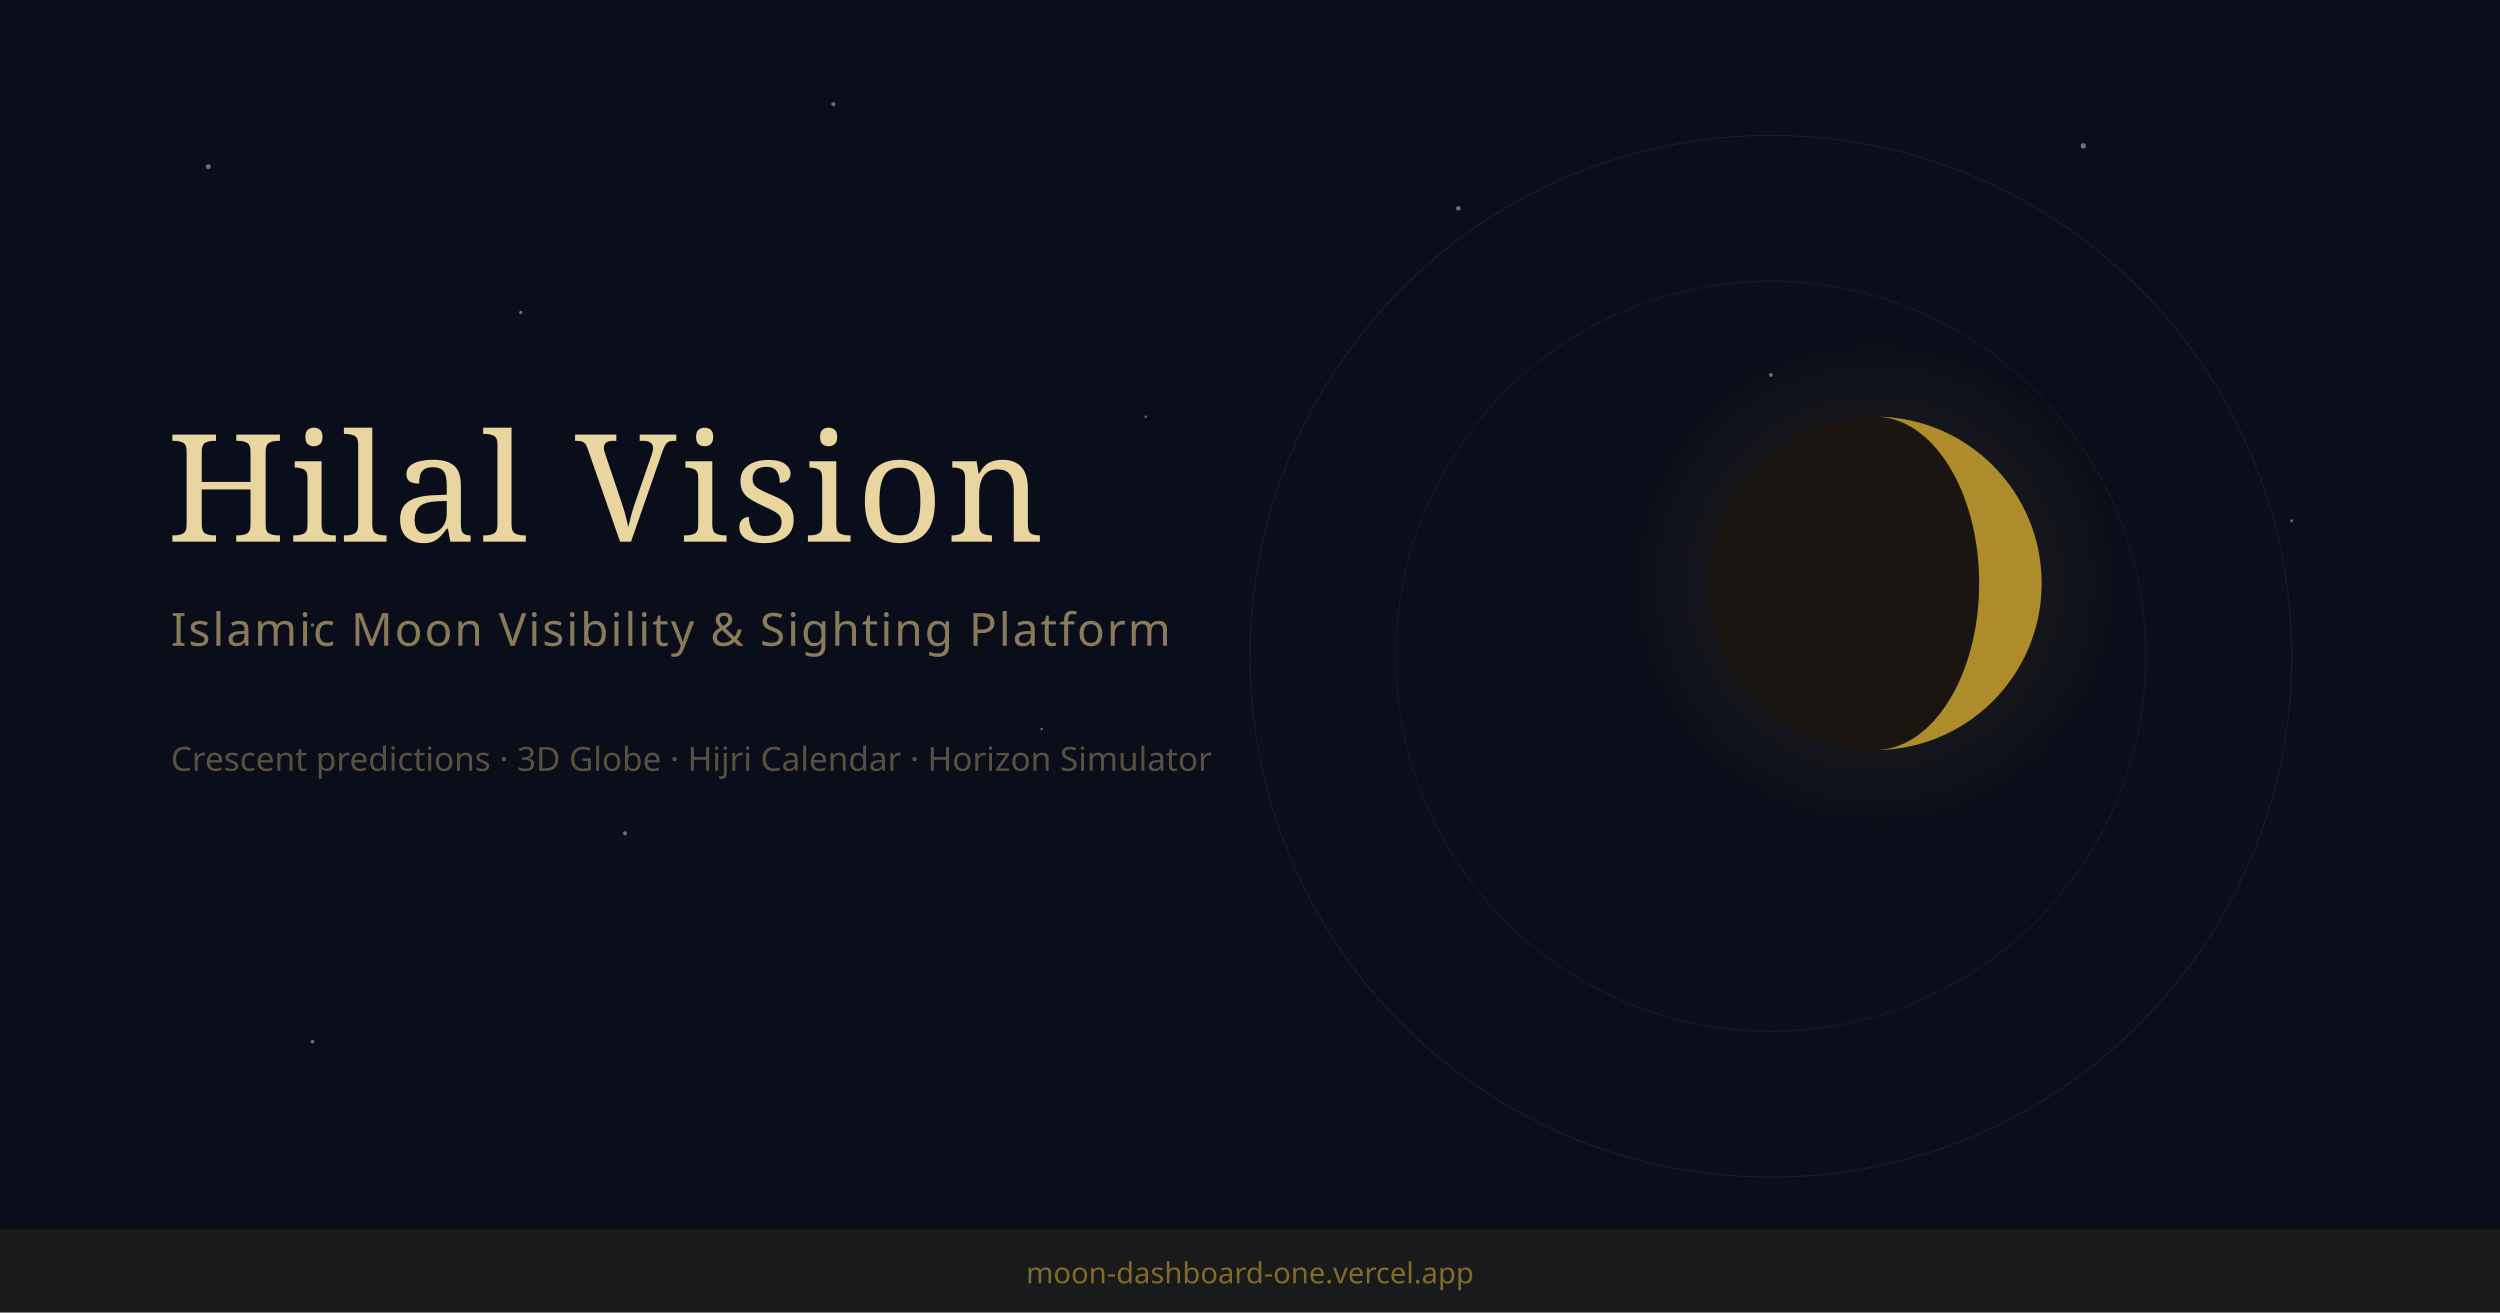
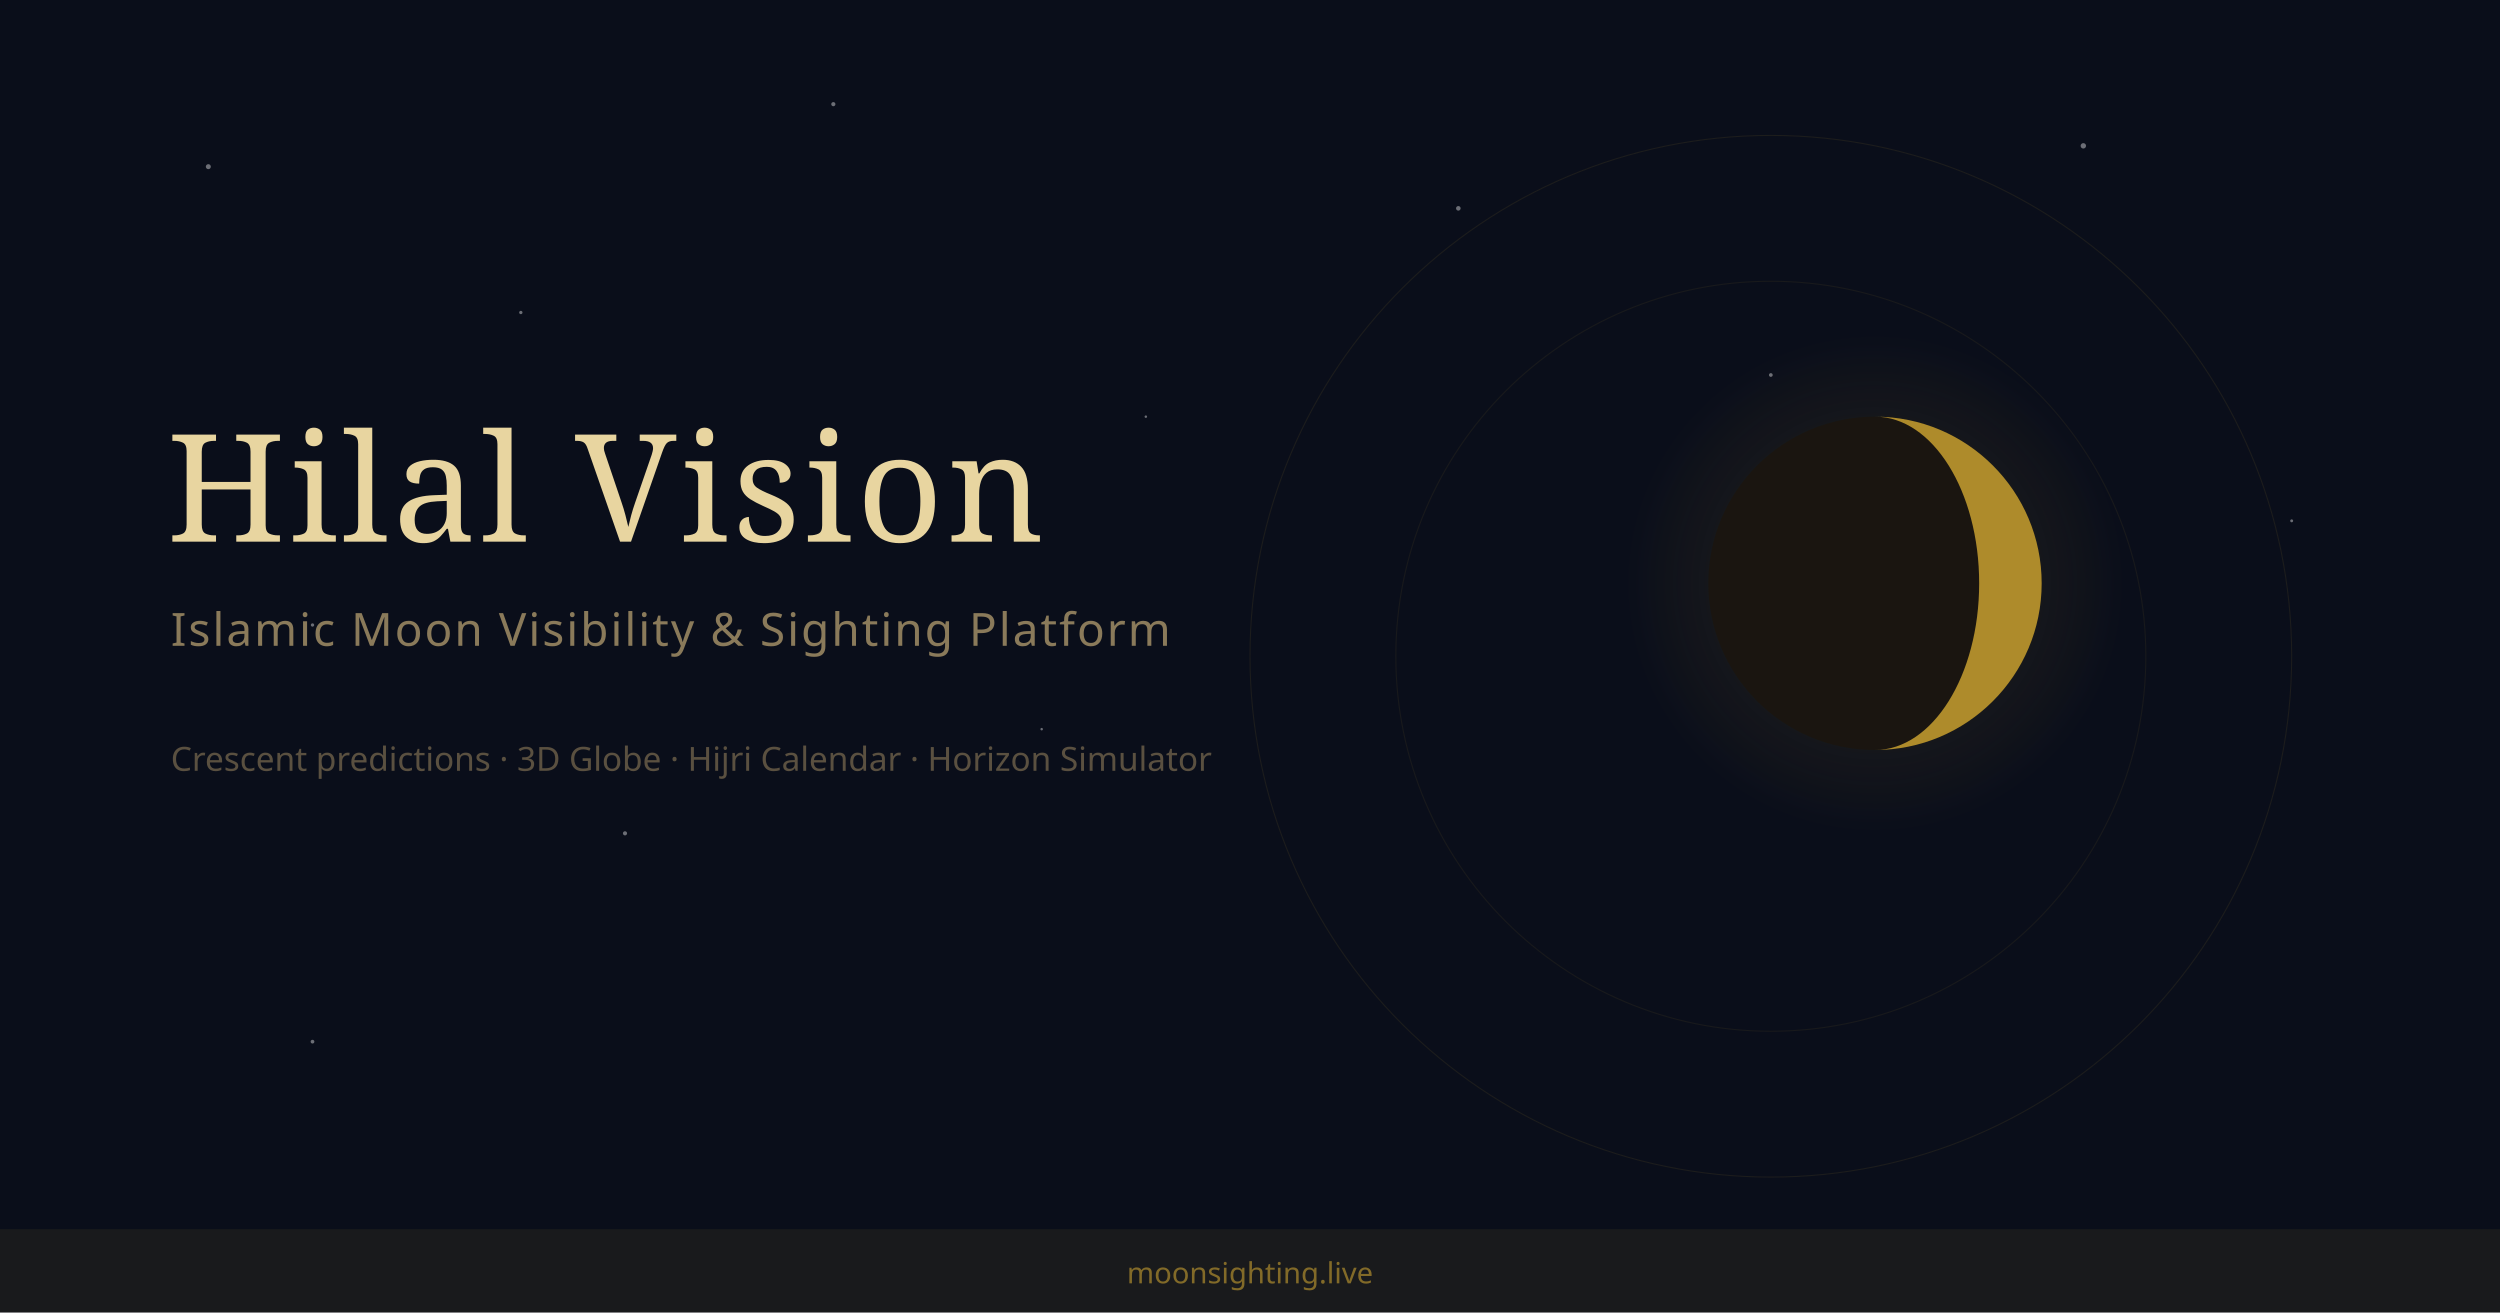
<svg xmlns="http://www.w3.org/2000/svg" width="1200" height="630" viewBox="0 0 1200 630">
  <rect width="1200" height="630" fill="#0a0e1a" />
  <g opacity="0.4">
    <circle cx="100" cy="80" r="1.2" fill="white" />
    <circle cx="250" cy="150" r="0.8" fill="white" />
    <circle cx="400" cy="50" r="1" fill="white" />
    <circle cx="550" cy="200" r="0.6" fill="white" />
    <circle cx="700" cy="100" r="1.1" fill="white" />
    <circle cx="850" cy="180" r="0.9" fill="white" />
    <circle cx="1000" cy="70" r="1.3" fill="white" />
    <circle cx="1100" cy="250" r="0.7" fill="white" />
    <circle cx="150" cy="300" r="0.8" fill="white" />
    <circle cx="300" cy="400" r="1.0" fill="white" />
    <circle cx="500" cy="350" r="0.6" fill="white" />
    <circle cx="150" cy="500" r="0.9" fill="white" />
  </g>
  <circle cx="850" cy="315" r="250" fill="none" stroke="#c8a030" stroke-width="0.5" opacity="0.1" />
  <circle cx="850" cy="315" r="180" fill="none" stroke="#c8a030" stroke-width="0.5" opacity="0.08" />
  <circle cx="900" cy="280" r="120" fill="url(#moonGlow)" opacity="0.3" />
  <circle cx="900" cy="280" r="80" fill="#1a1510" />
  <path d="M 900 200 A 80 80 0 0 1 900 360 A 50 80 0 0 0 900 200 Z" fill="#c8a030" opacity="0.85" />
  <text x="80" y="260" font-family="serif" font-size="72" font-weight="300" fill="#e8d5a0" letter-spacing="2">Hilal Vision</text>
  <text x="82" y="310" font-family="sans-serif" font-size="22" fill="#8a7a5a" letter-spacing="1">Islamic Moon Visibility &amp; Sighting Platform</text>
  <text x="82" y="370" font-family="sans-serif" font-size="16" fill="#5a5040">
    Crescent predictions · 3D Globe · Hijri Calendar · Horizon Simulator
  </text>
  <rect x="0" y="590" width="1200" height="40" fill="#c8a030" opacity="0.08" />
-   <text x="600" y="616" font-family="sans-serif" font-size="14" fill="#c8a030" text-anchor="middle" opacity="0.6">moon-dashboard-one.vercel.app</text>
+   <text x="600" y="616" font-family="sans-serif" font-size="14" fill="#c8a030" text-anchor="middle" opacity="0.6">moonsighting.live</text>
  <defs>
    <radialGradient id="moonGlow" cx="50%" cy="50%" r="50%">
      <stop offset="0%" stop-color="#c8a030" stop-opacity="0.6" />
      <stop offset="100%" stop-color="#c8a030" stop-opacity="0" />
    </radialGradient>
  </defs>
</svg>
